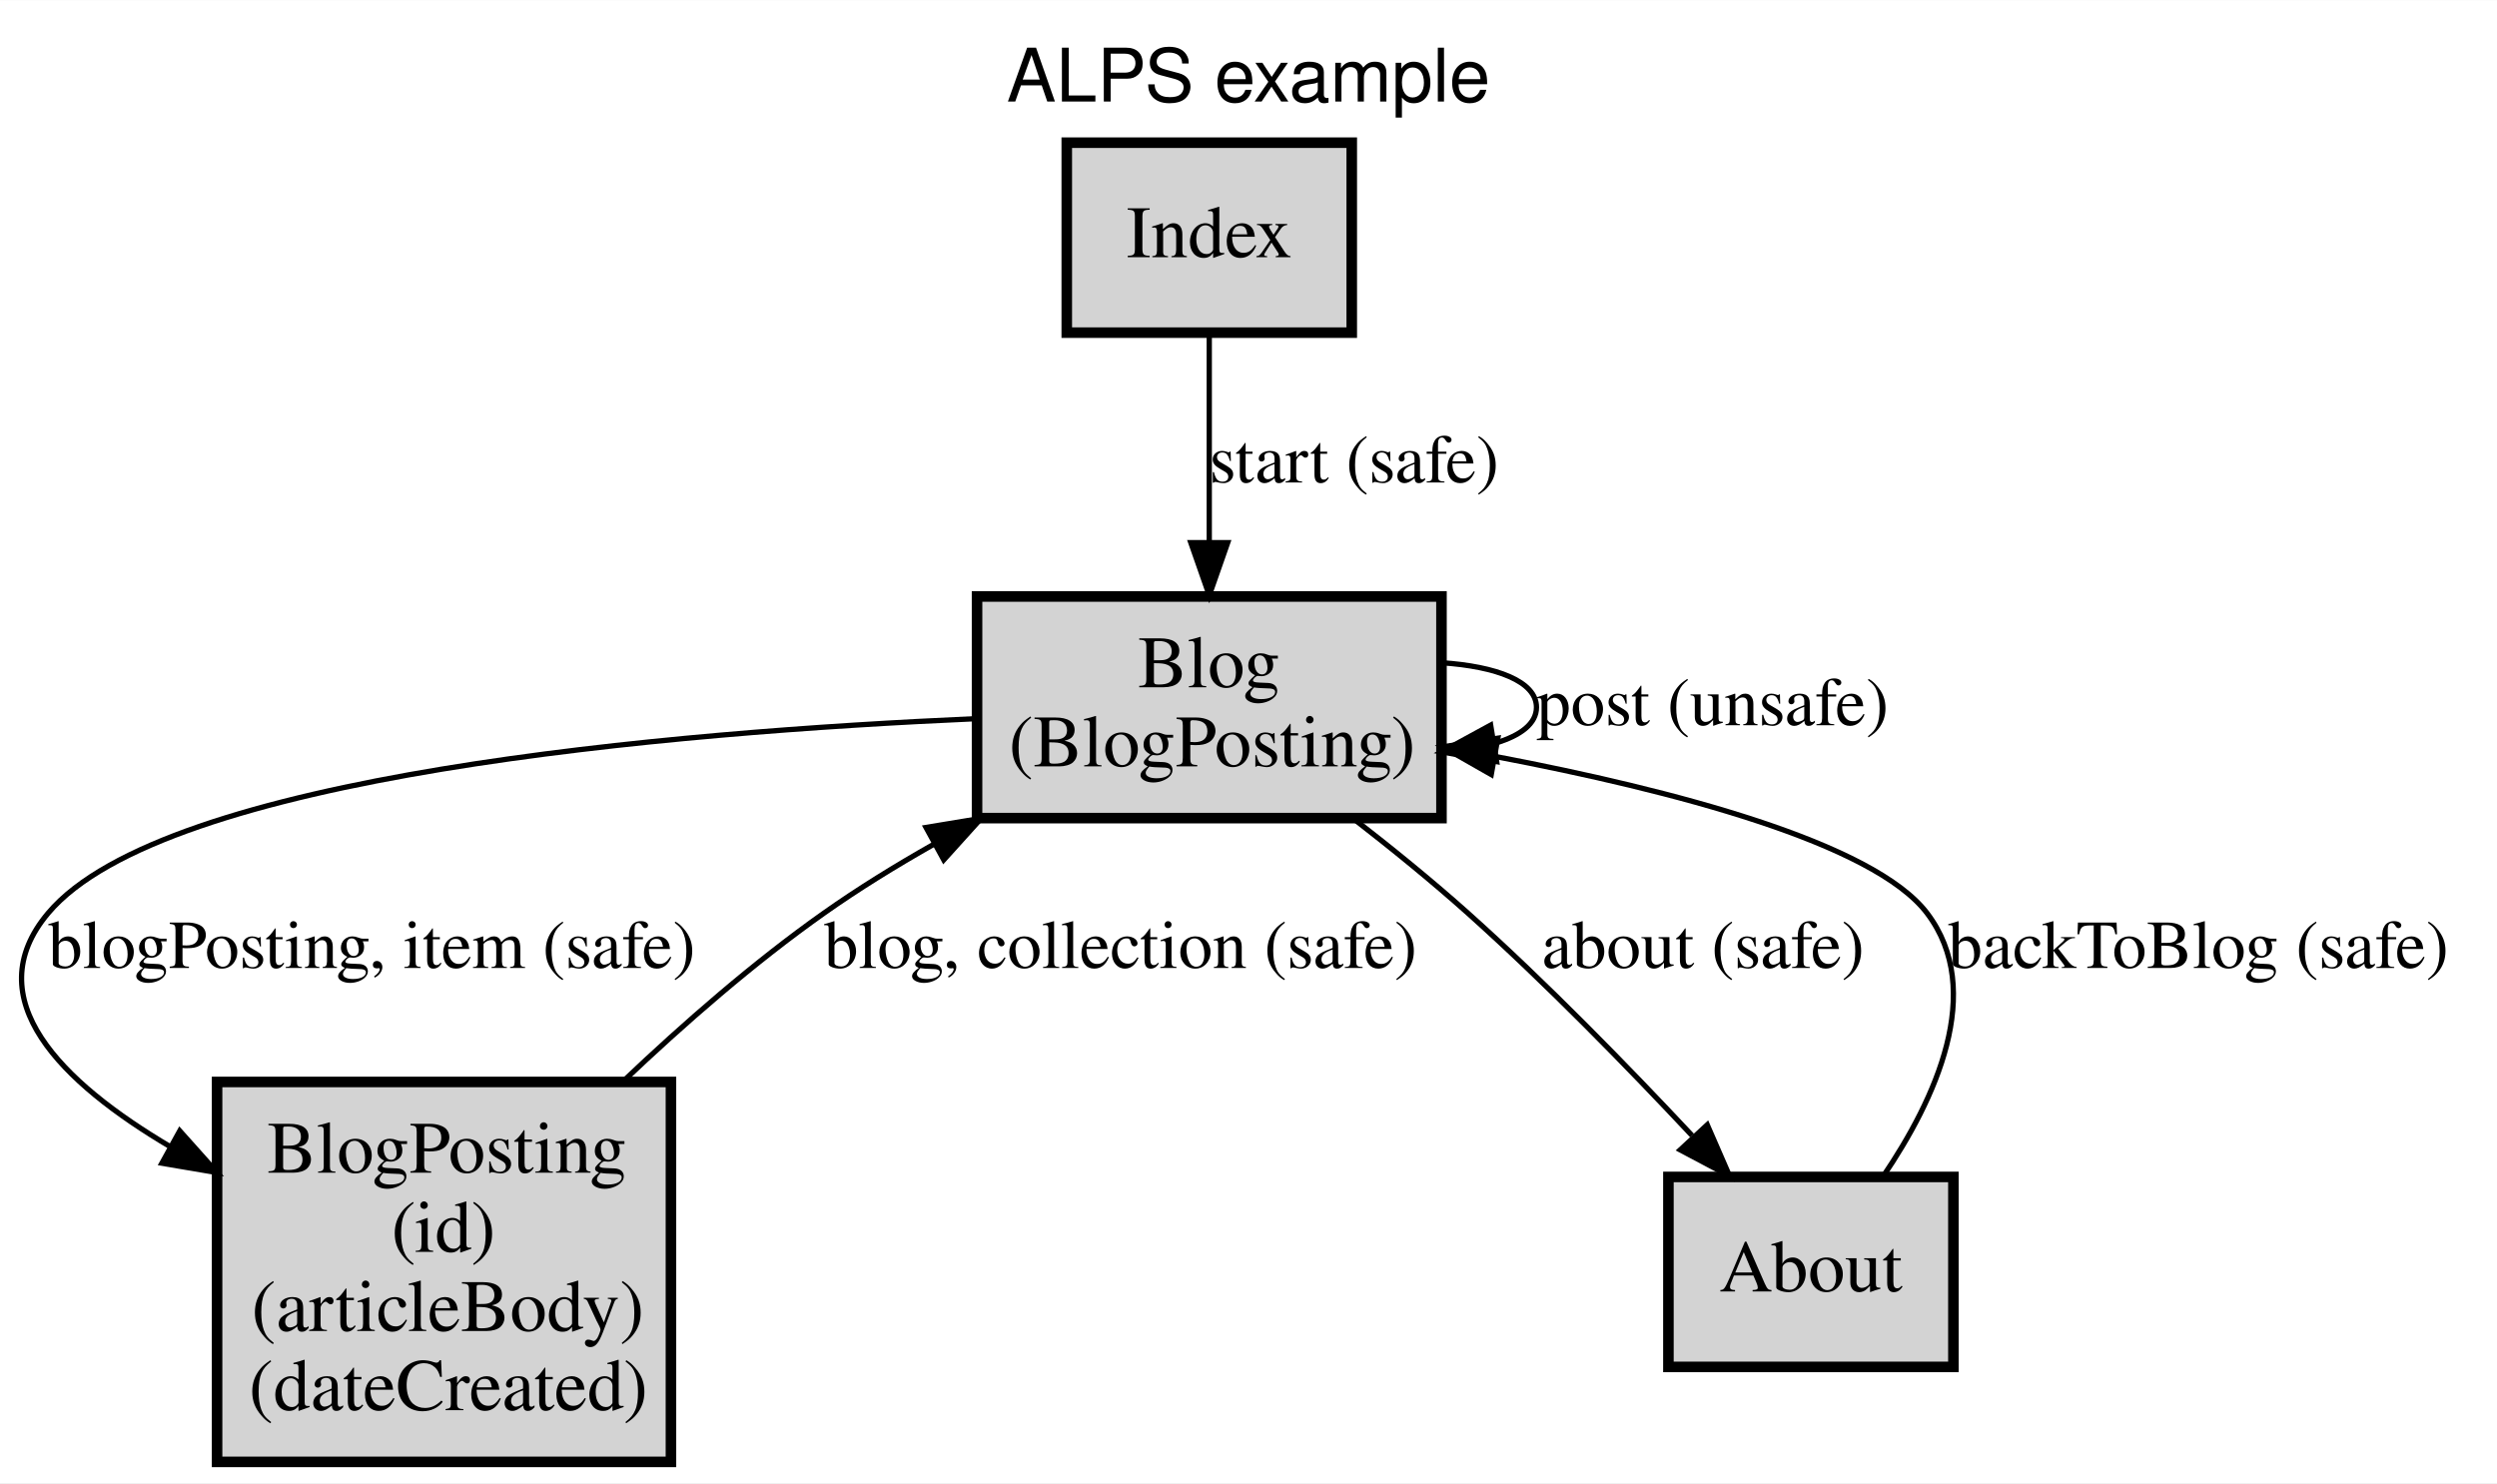
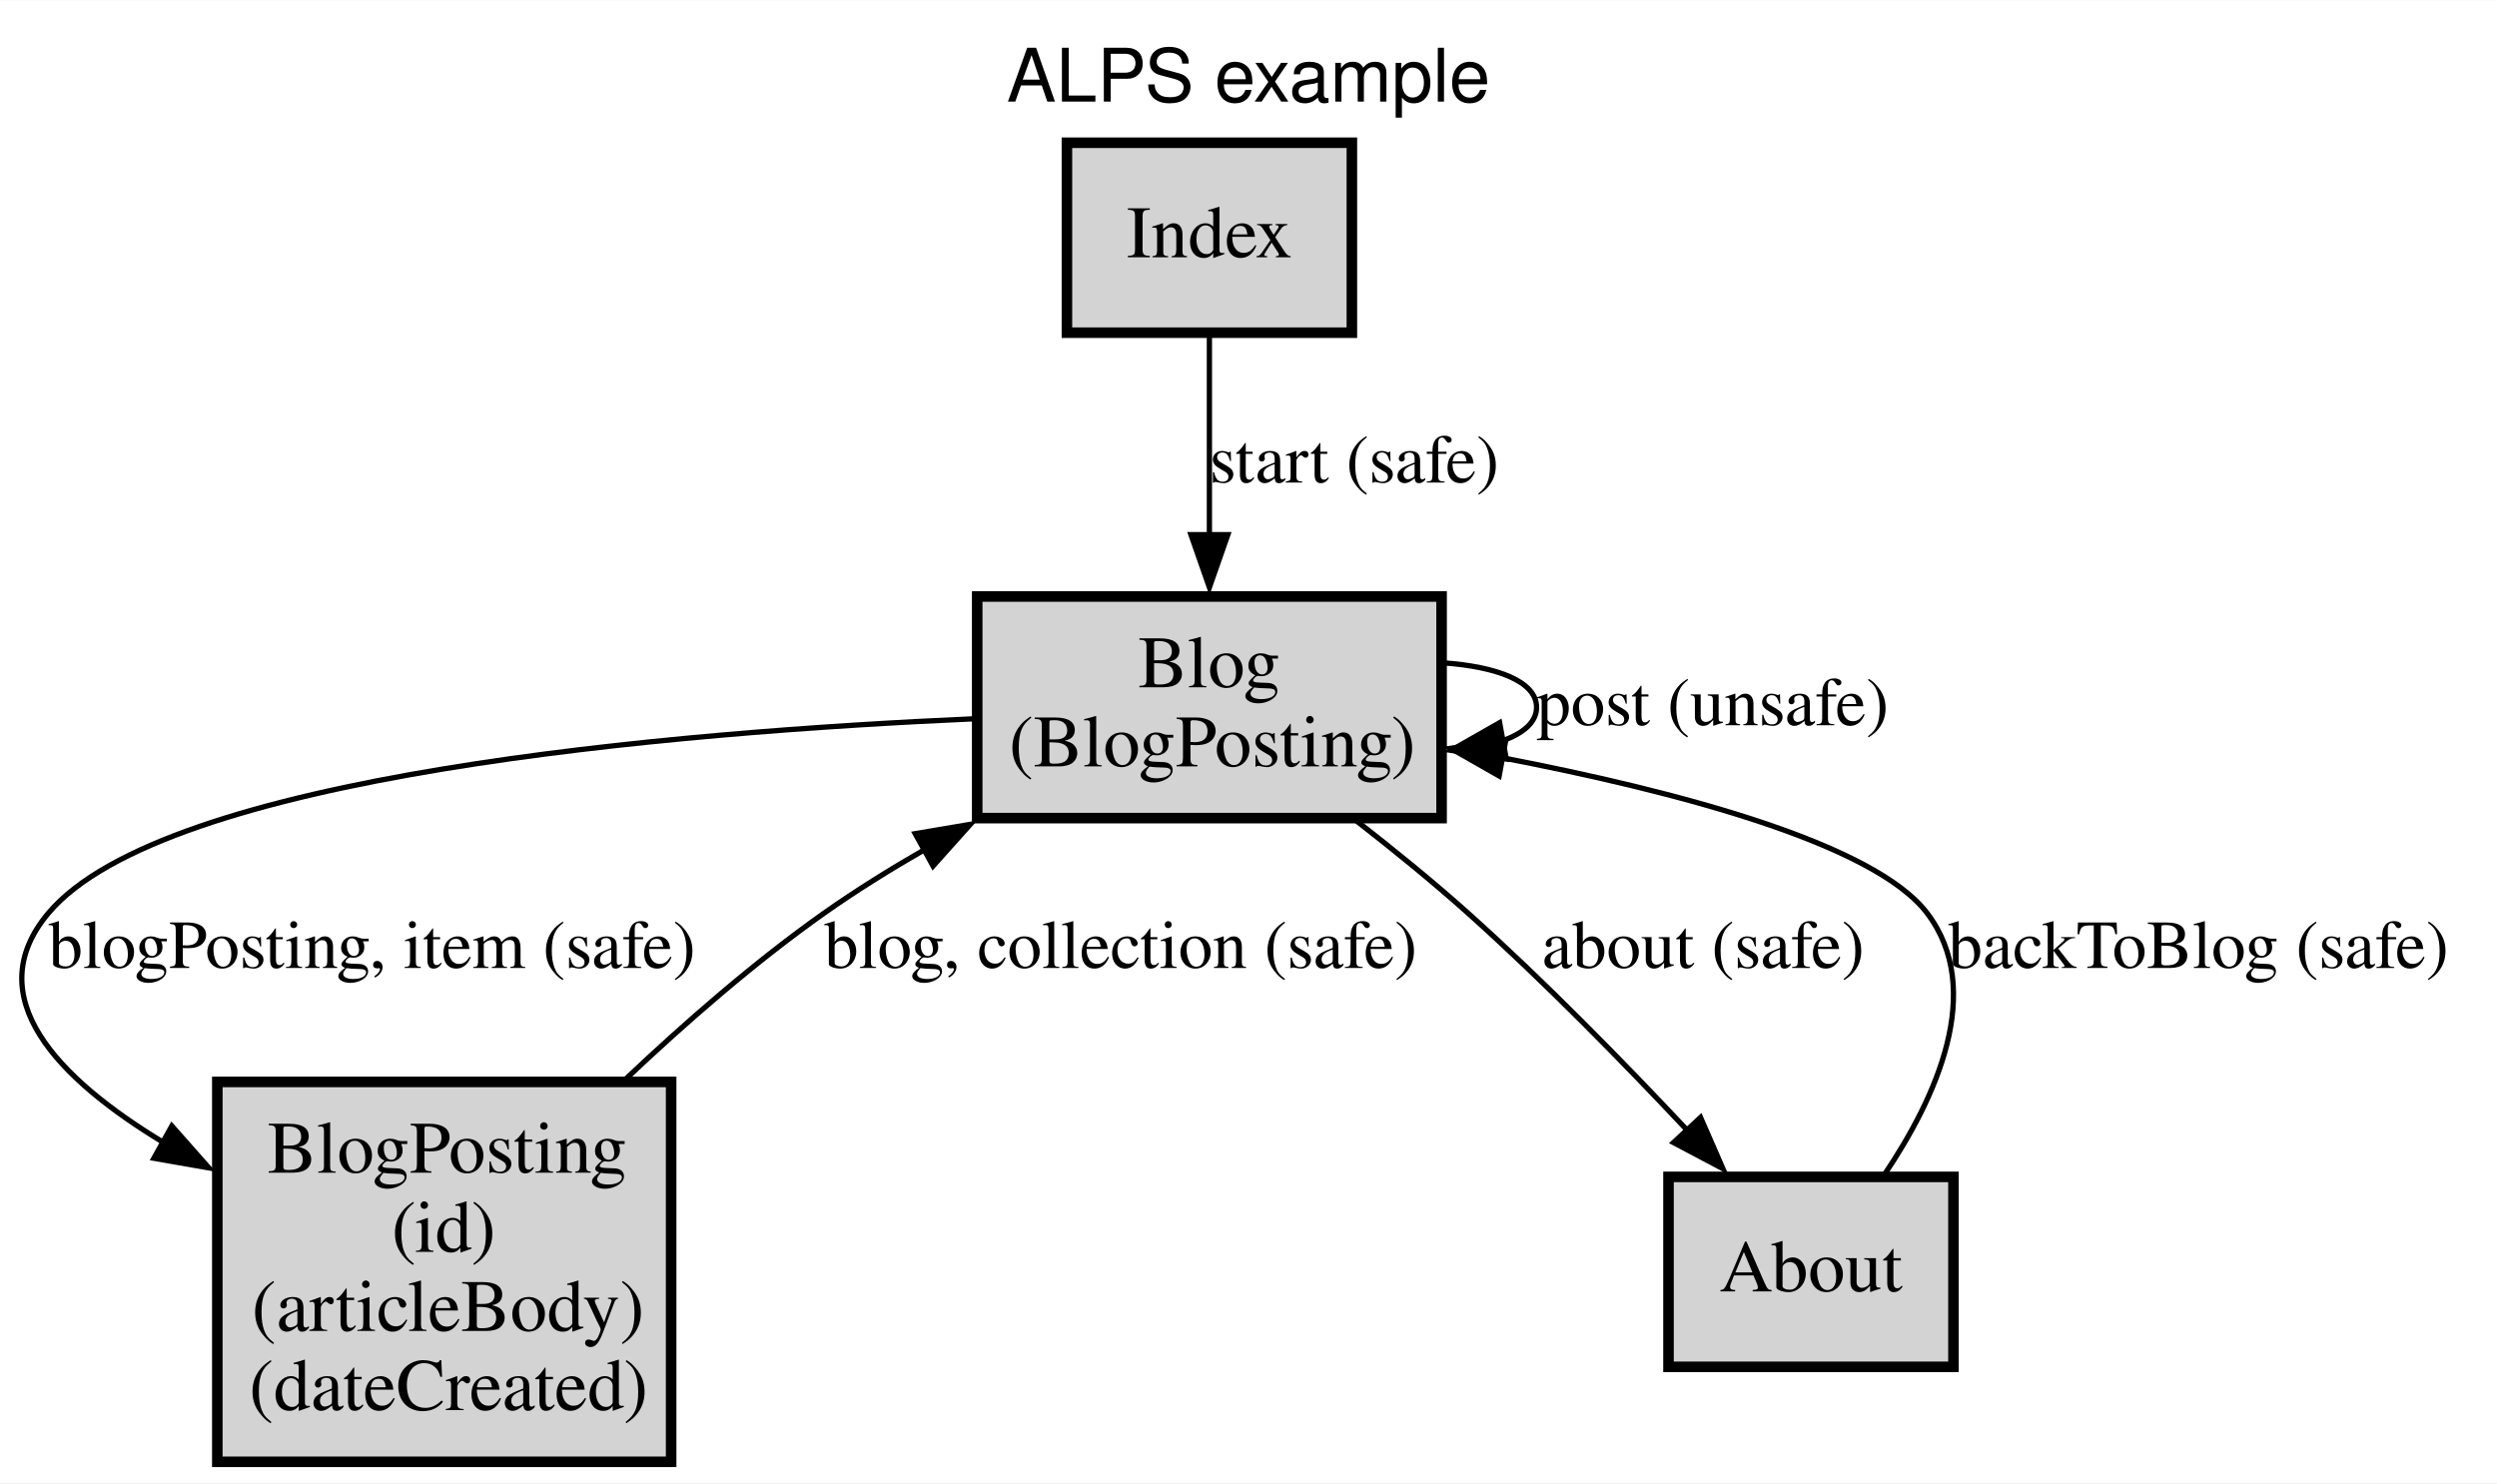
- <svg xmlns="http://www.w3.org/2000/svg" xmlns:xlink="http://www.w3.org/1999/xlink" width="473pt" height="281pt" viewBox="0.00 0.00 473.13 281.00">
+ <svg xmlns="http://www.w3.org/2000/svg" xmlns:xlink="http://www.w3.org/1999/xlink" width="473pt" height="281pt" viewBox="0.00 0.00 473.18 281.00">
  <g id="graph0" class="graph" transform="scale(1 1) rotate(0) translate(4 277)">
    <g id="a_graph0">
      <a xlink:href="index.html" xlink:title="ALPS example" target="_parent">
-         <polygon fill="white" stroke="transparent" points="-4,4 -4,-277 469.13,-277 469.13,4 -4,4" />
-         <text text-anchor="middle" x="232.56" y="-257.8" font-family="Helvetica,sans-Serif" font-size="14.00">ALPS example</text>
+         <polygon fill="white" stroke="none" points="-4,4 -4,-277 469.18,-277 469.18,4 -4,4" />
+         <text text-anchor="middle" x="232.59" y="-257.8" font-family="Helvetica,sans-Serif" font-size="14.00">ALPS example</text>
      </a>
    </g>
    <g id="node1" class="node">
      <g id="a_node1">
        <a xlink:href="docs/semantic.Blog.html" xlink:title="&lt;TABLE&gt;" target="_parent">
-           <polygon fill="lightgray" stroke="black" stroke-width="2" points="269.13,-164 181.13,-164 181.13,-122 269.13,-122 269.13,-164" />
-           <text text-anchor="start" x="211.63" y="-146.8" font-family="Times,serif" font-size="14.00">Blog</text>
-           <text text-anchor="start" x="187.13" y="-131.8" font-family="Times,serif" font-size="14.00">(BlogPosting)</text>
+           <polygon fill="lightgray" stroke="black" stroke-width="2" points="269.18,-164 181.18,-164 181.18,-122 269.18,-122 269.18,-164" />
+           <text text-anchor="start" x="211.68" y="-146.8" font-family="Times,serif" font-size="14.00">Blog</text>
+           <text text-anchor="start" x="187.18" y="-131.8" font-family="Times,serif" font-size="14.00">(BlogPosting)</text>
        </a>
      </g>
    </g>
    <g id="edge3" class="edge">
      <g id="a_edge3">
        <a xlink:href="docs/unsafe.post.html" xlink:title="post (unsafe)" target="_parent">
-           <path fill="none" stroke="black" d="M269.15,-151.45C279.49,-150.76 287.13,-147.94 287.13,-143 287.13,-139.91 284.14,-137.65 279.38,-136.22" />
-           <polygon fill="black" stroke="black" points="279.58,-132.71 269.15,-134.55 278.45,-139.62 279.58,-132.71" />
+           <path fill="none" stroke="black" d="M269.48,-151.43C279.68,-150.71 287.18,-147.9 287.18,-143 287.18,-140.17 284.67,-138.04 280.59,-136.6" />
+           <polygon fill="black" stroke="black" points="281.44,-133.2 270.97,-134.84 280.18,-140.08 281.44,-133.2" />
        </a>
      </g>
      <g id="a_edge3-label">
        <a xlink:href="docs/unsafe.post.html" xlink:title="post (unsafe)" target="_parent">
-           <text text-anchor="start" x="287.13" y="-139.6" font-family="Times,serif" font-size="13.00">post (unsafe)</text>
+           <text text-anchor="start" x="287.18" y="-139.6" font-family="Times,serif" font-size="13.00">post (unsafe)</text>
        </a>
      </g>
    </g>
    <g id="node2" class="node">
      <g id="a_node2">
        <a xlink:href="docs/semantic.BlogPosting.html" xlink:title="&lt;TABLE&gt;" target="_parent">
-           <polygon fill="lightgray" stroke="black" stroke-width="2" points="123.13,-72 37.13,-72 37.13,0 123.13,0 123.13,-72" />
-           <text text-anchor="start" x="46.63" y="-54.8" font-family="Times,serif" font-size="14.00">BlogPosting</text>
-           <text text-anchor="start" x="70.13" y="-39.8" font-family="Times,serif" font-size="14.00">(id)</text>
-           <text text-anchor="start" x="43.63" y="-24.8" font-family="Times,serif" font-size="14.00">(articleBody)</text>
-           <text text-anchor="start" x="43.13" y="-9.8" font-family="Times,serif" font-size="14.00">(dateCreated)</text>
+           <polygon fill="lightgray" stroke="black" stroke-width="2" points="123.18,-72 37.18,-72 37.18,0 123.18,0 123.18,-72" />
+           <text text-anchor="start" x="46.68" y="-54.8" font-family="Times,serif" font-size="14.00">BlogPosting</text>
+           <text text-anchor="start" x="70.18" y="-39.8" font-family="Times,serif" font-size="14.00">(id)</text>
+           <text text-anchor="start" x="43.68" y="-24.8" font-family="Times,serif" font-size="14.00">(articleBody)</text>
+           <text text-anchor="start" x="43.18" y="-9.8" font-family="Times,serif" font-size="14.00">(dateCreated)</text>
        </a>
      </g>
    </g>
    <g id="edge4" class="edge">
      <g id="a_edge4">
        <a xlink:href="docs/safe.blogPosting.html" xlink:title="blogPosting, item (safe)" target="_parent">
-           <path fill="none" stroke="black" d="M181.03,-140.85C123.39,-138.31 27.16,-130.16 5.13,-104 -8.51,-87.8 7.61,-71.91 28.35,-59.68" />
-           <polygon fill="black" stroke="black" points="30.06,-62.73 37.12,-54.83 26.67,-56.6 30.06,-62.73" />
+           <path fill="none" stroke="black" d="M181.08,-140.85C123.44,-138.31 27.21,-130.16 5.18,-104 -8.17,-88.15 6.98,-72.59 27.08,-60.46" />
+           <polygon fill="black" stroke="black" points="28.56,-63.65 35.58,-55.71 25.15,-57.53 28.56,-63.65" />
        </a>
      </g>
      <g id="a_edge4-label">
        <a xlink:href="docs/safe.blogPosting.html" xlink:title="blogPosting, item (safe)" target="_parent">
-           <text text-anchor="start" x="5.13" y="-93.6" font-family="Times,serif" font-size="13.00">blogPosting, item (safe)</text>
+           <text text-anchor="start" x="5.18" y="-93.6" font-family="Times,serif" font-size="13.00">blogPosting, item (safe)</text>
        </a>
      </g>
    </g>
    <g id="node3" class="node">
      <g id="a_node3">
        <a xlink:href="docs/semantic.About.html" xlink:title="About" target="_parent">
-           <polygon fill="lightgray" stroke="black" stroke-width="2" points="366.13,-54 312.13,-54 312.13,-18 366.13,-18 366.13,-54" />
-           <text text-anchor="middle" x="339.13" y="-32.3" font-family="Times,serif" font-size="14.00">About</text>
+           <polygon fill="lightgray" stroke="black" stroke-width="2" points="366.18,-54 312.18,-54 312.18,-18 366.18,-18 366.18,-54" />
+           <text text-anchor="middle" x="339.18" y="-32.3" font-family="Times,serif" font-size="14.00">About</text>
        </a>
      </g>
    </g>
    <g id="edge2" class="edge">
      <g id="a_edge2">
        <a xlink:href="docs/safe.about.html" xlink:title="about (safe)" target="_parent">
-           <path fill="none" stroke="black" d="M252.38,-121.95C259.62,-116.34 267.31,-110.1 274.13,-104 288.93,-90.75 304.45,-74.83 316.62,-61.84" />
-           <polygon fill="black" stroke="black" points="319.49,-63.88 323.72,-54.17 314.36,-59.13 319.49,-63.88" />
+           <path fill="none" stroke="black" d="M252.94,-121.56C260.03,-116.05 267.52,-109.96 274.18,-104 288.6,-91.09 303.71,-75.64 315.73,-62.84" />
+           <polygon fill="black" stroke="black" points="318.25,-65.27 322.49,-55.56 313.12,-60.51 318.25,-65.27" />
        </a>
      </g>
      <g id="a_edge2-label">
        <a xlink:href="docs/safe.about.html" xlink:title="about (safe)" target="_parent">
-           <text text-anchor="start" x="288.13" y="-93.6" font-family="Times,serif" font-size="13.00">about (safe)</text>
+           <text text-anchor="start" x="288.18" y="-93.6" font-family="Times,serif" font-size="13.00">about (safe)</text>
        </a>
      </g>
    </g>
    <g id="edge5" class="edge">
      <g id="a_edge5">
        <a xlink:href="docs/safe.blog.html" xlink:title="blog, collection (safe)" target="_parent">
-           <path fill="none" stroke="black" d="M114.02,-72.07C125.54,-83.01 138.87,-94.65 152.13,-104 158.61,-108.58 165.72,-112.96 172.87,-117.01" />
-           <polygon fill="black" stroke="black" points="171.46,-120.23 181.92,-121.96 174.82,-114.09 171.46,-120.23" />
+           <path fill="none" stroke="black" d="M114.43,-72.41C125.88,-83.25 139.07,-94.74 152.18,-104 158.22,-108.26 164.8,-112.35 171.45,-116.17" />
+           <polygon fill="black" stroke="black" points="169.43,-119.05 179.88,-120.82 172.81,-112.92 169.43,-119.05" />
        </a>
      </g>
      <g id="a_edge5-label">
        <a xlink:href="docs/safe.blog.html" xlink:title="blog, collection (safe)" target="_parent">
-           <text text-anchor="start" x="152.13" y="-93.6" font-family="Times,serif" font-size="13.00">blog, collection (safe)</text>
+           <text text-anchor="start" x="152.18" y="-93.6" font-family="Times,serif" font-size="13.00">blog, collection (safe)</text>
        </a>
      </g>
    </g>
    <g id="edge1" class="edge">
      <g id="a_edge1">
        <a xlink:href="docs/safe.backToBlog.html" xlink:title="backToBlog (safe)" target="_parent">
-           <path fill="none" stroke="black" d="M352.83,-54.14C362.64,-68.61 372.3,-89.27 361.13,-104 350.99,-117.36 312.83,-127.3 279.5,-133.65" />
-           <polygon fill="black" stroke="black" points="278.56,-130.26 269.35,-135.51 279.81,-137.15 278.56,-130.26" />
+           <path fill="none" stroke="black" d="M353.08,-54.42C362.82,-68.88 372.28,-89.37 361.18,-104 351.13,-117.25 313.53,-127.13 280.41,-133.49" />
+           <polygon fill="black" stroke="black" points="280.09,-129.99 270.89,-135.23 281.36,-136.87 280.09,-129.99" />
        </a>
      </g>
      <g id="a_edge1-label">
        <a xlink:href="docs/safe.backToBlog.html" xlink:title="backToBlog (safe)" target="_parent">
-           <text text-anchor="start" x="365.13" y="-93.6" font-family="Times,serif" font-size="13.00">backToBlog (safe)</text>
+           <text text-anchor="start" x="365.18" y="-93.6" font-family="Times,serif" font-size="13.00">backToBlog (safe)</text>
        </a>
      </g>
    </g>
    <g id="node4" class="node">
      <g id="a_node4">
        <a xlink:href="docs/semantic.Index.html" xlink:title="Index" target="_parent">
-           <polygon fill="lightgray" stroke="black" stroke-width="2" points="252.13,-250 198.13,-250 198.13,-214 252.13,-214 252.13,-250" />
-           <text text-anchor="middle" x="225.13" y="-228.3" font-family="Times,serif" font-size="14.00">Index</text>
+           <polygon fill="lightgray" stroke="black" stroke-width="2" points="252.18,-250 198.18,-250 198.18,-214 252.18,-214 252.18,-250" />
+           <text text-anchor="middle" x="225.18" y="-228.3" font-family="Times,serif" font-size="14.00">Index</text>
        </a>
      </g>
    </g>
    <g id="edge6" class="edge">
      <g id="a_edge6">
        <a xlink:href="docs/safe.start.html" xlink:title="start (safe)" target="_parent">
-           <path fill="none" stroke="black" d="M225.13,-213.81C225.13,-202.56 225.13,-187.54 225.13,-174.32" />
-           <polygon fill="black" stroke="black" points="228.63,-174.21 225.13,-164.21 221.63,-174.21 228.63,-174.21" />
+           <path fill="none" stroke="black" d="M225.18,-213.81C225.18,-202.89 225.18,-188.43 225.18,-175.5" />
+           <polygon fill="black" stroke="black" points="228.68,-175.72 225.18,-165.72 221.68,-175.72 228.68,-175.72" />
        </a>
      </g>
      <g id="a_edge6-label">
        <a xlink:href="docs/safe.start.html" xlink:title="start (safe)" target="_parent">
-           <text text-anchor="start" x="225.13" y="-185.6" font-family="Times,serif" font-size="13.00">start (safe)</text>
+           <text text-anchor="start" x="225.18" y="-185.6" font-family="Times,serif" font-size="13.00">start (safe)</text>
        </a>
      </g>
    </g>
  </g>
</svg>
